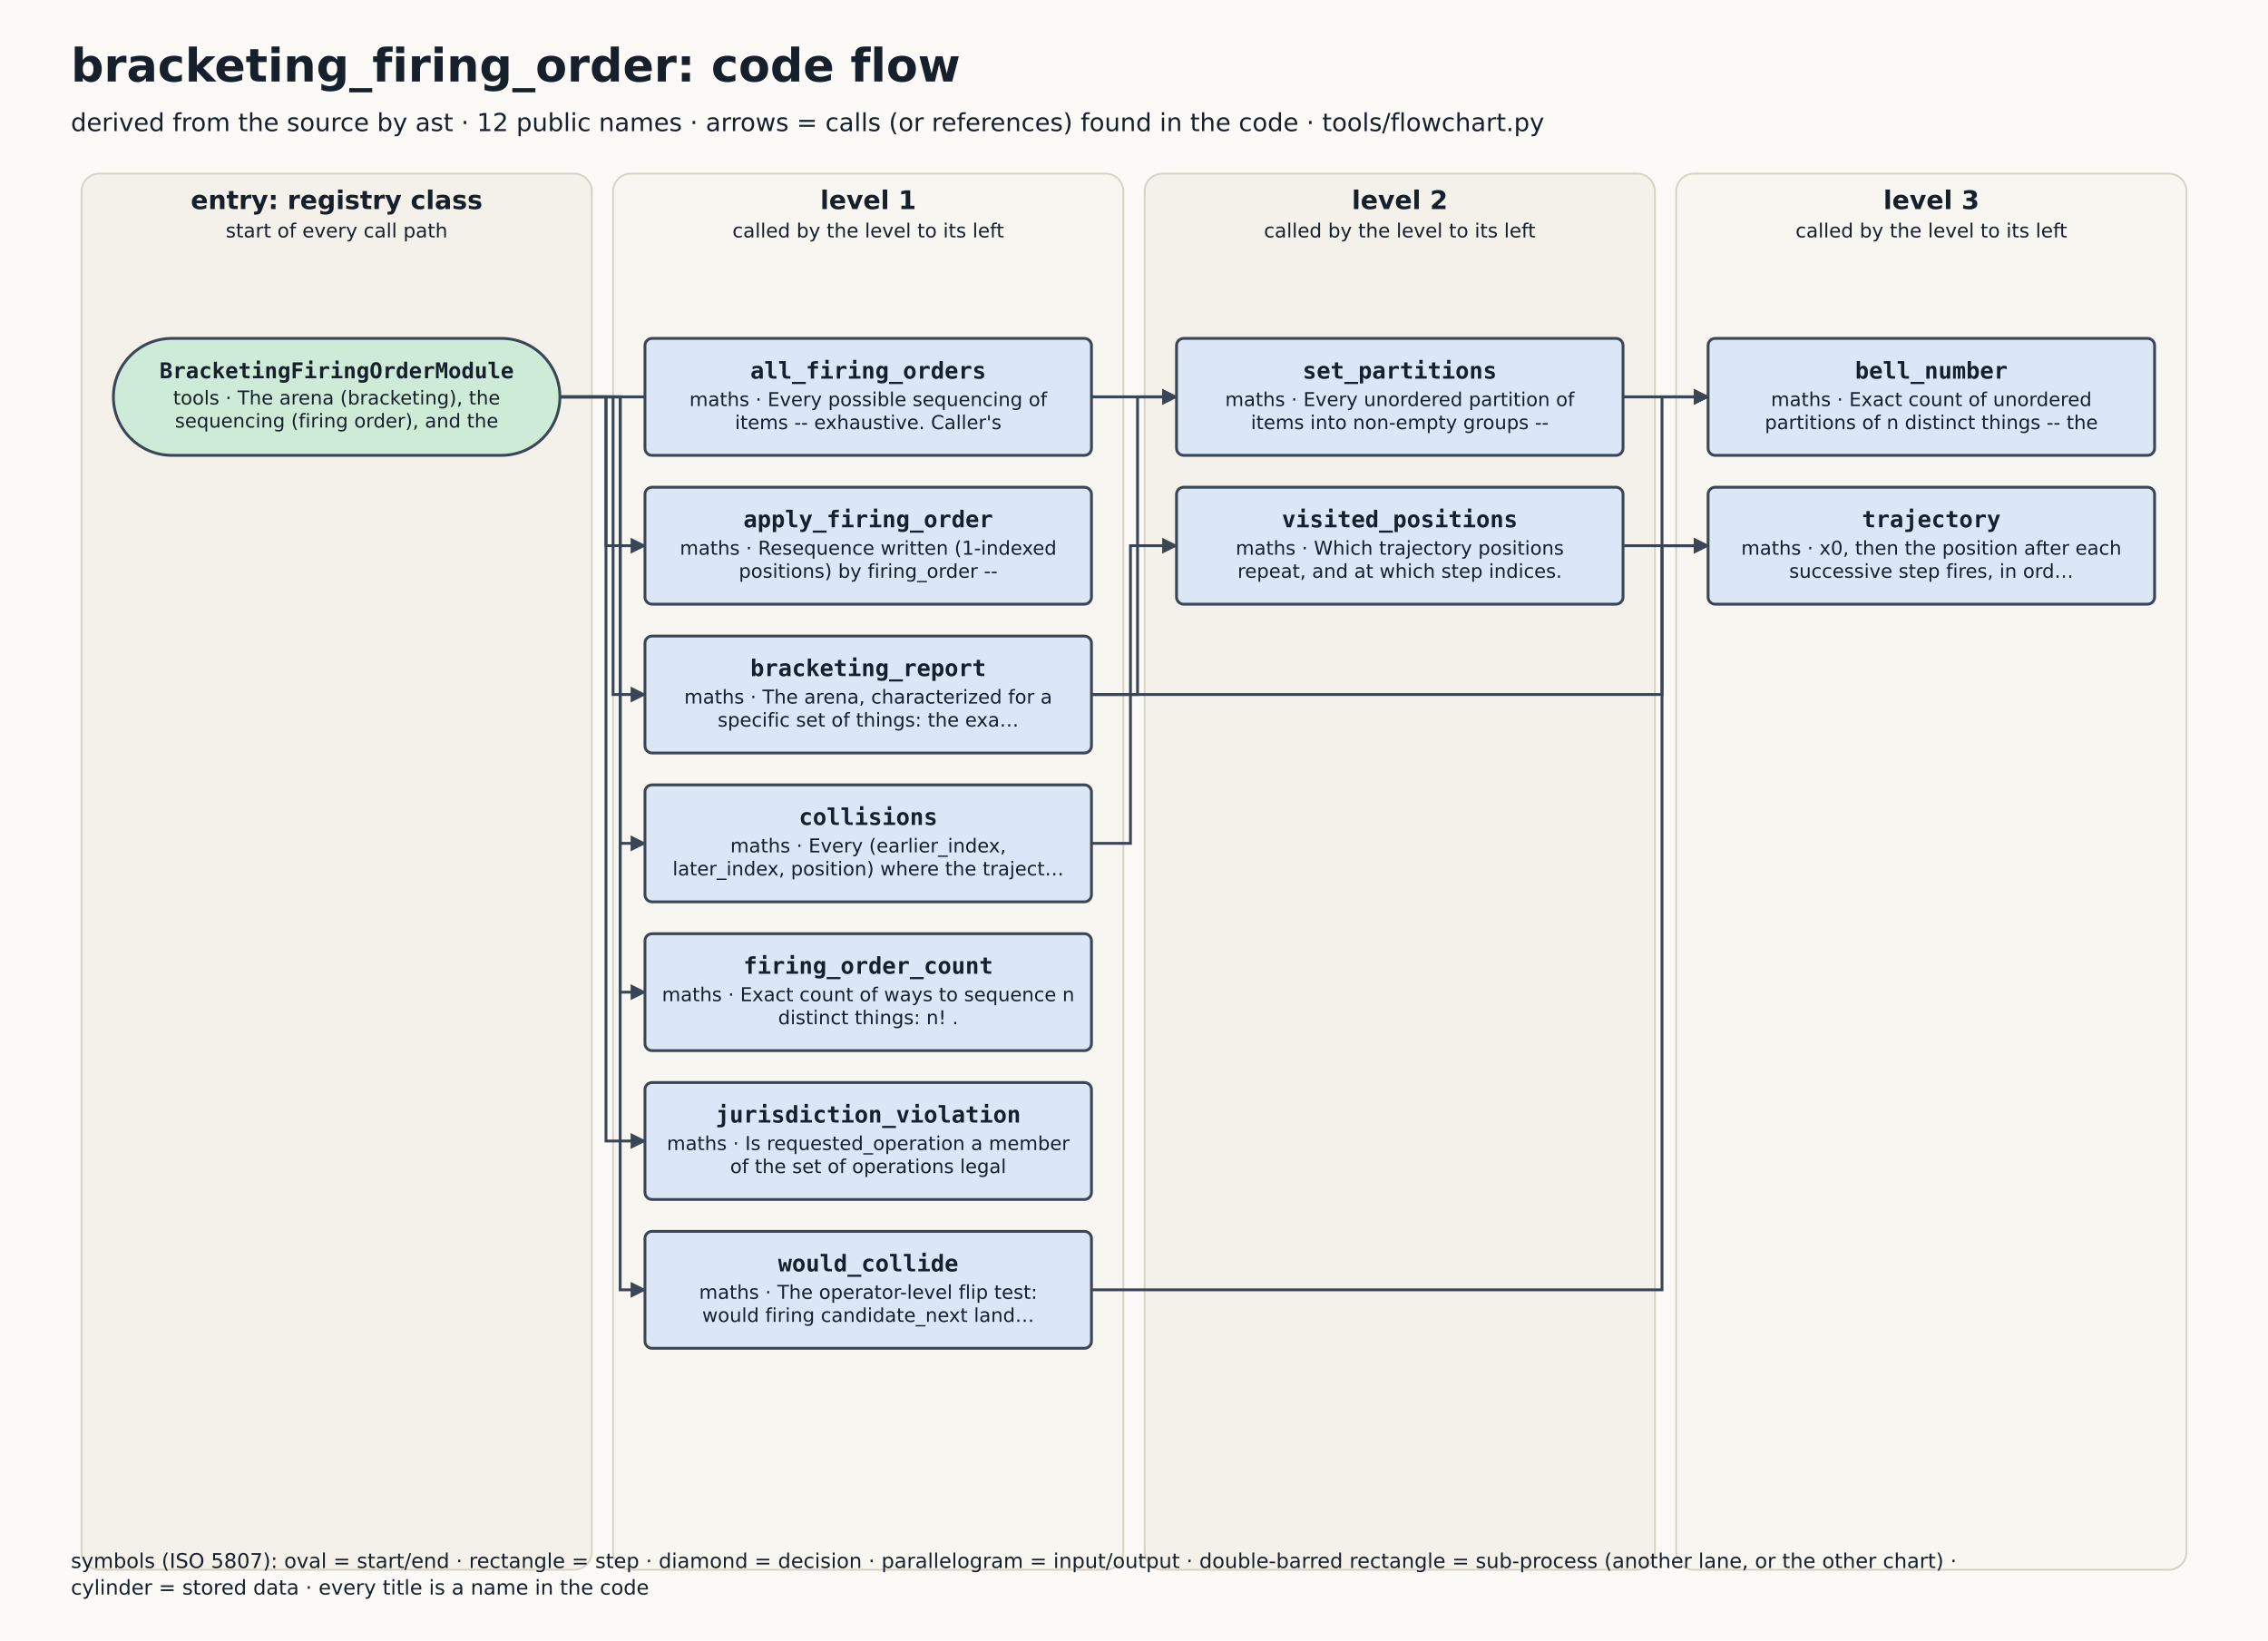
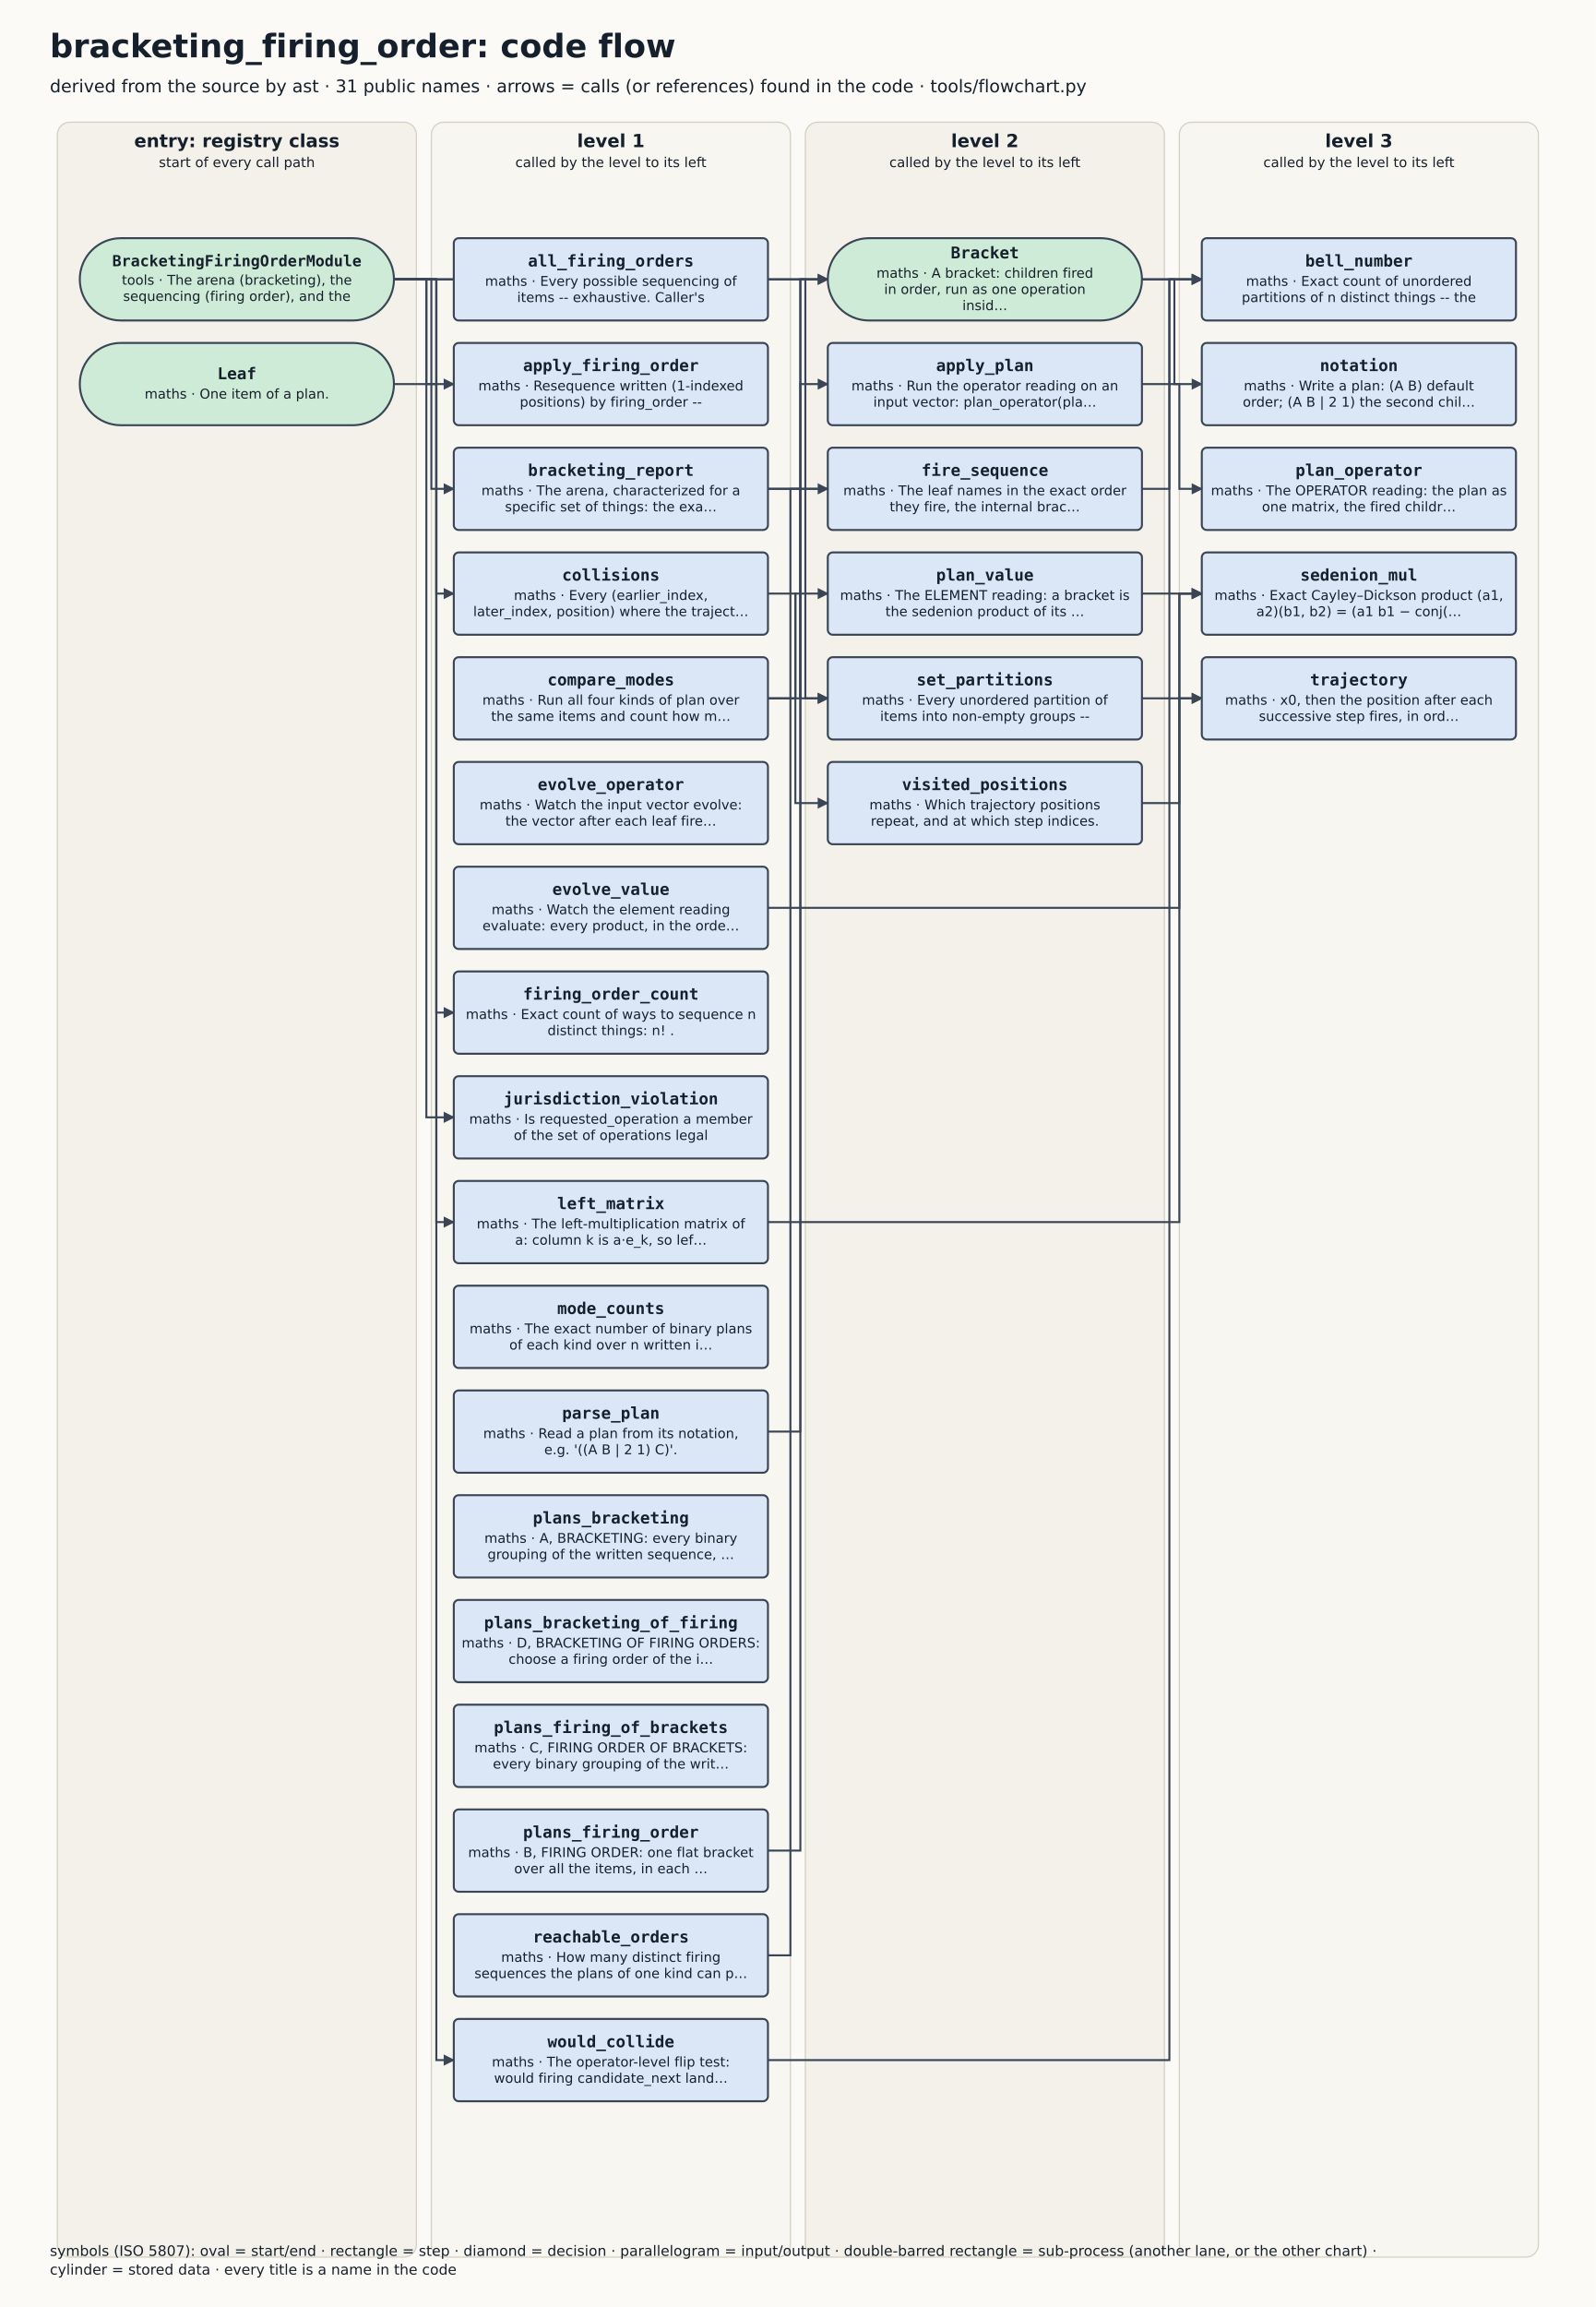
- <svg xmlns="http://www.w3.org/2000/svg" width="1280" height="926" viewBox="0 0 1280 926" font-family="DejaVu Sans, Verdana, sans-serif">
+ <svg xmlns="http://www.w3.org/2000/svg" width="1280" height="1850" viewBox="0 0 1280 1850" font-family="DejaVu Sans, Verdana, sans-serif">
  <defs>
    <marker id="ah" viewBox="0 0 10 10" refX="9" refY="5" markerWidth="9" markerHeight="9" markerUnits="userSpaceOnUse" orient="auto-start-reverse">
      <path d="M0,0 L10,5 L0,10 z" fill="#3a4656" />
    </marker>
  </defs>
-   <rect width="1280" height="926" fill="#fbfaf6" />
+   <rect width="1280" height="1850" fill="#fbfaf6" />
  <text x="40" y="46" font-size="26" font-weight="700" fill="#16202c">bracketing_firing_order: code flow</text>
-   <text x="40" y="74" font-size="14" fill="#16202c">derived from the source by ast · 12 public names · arrows = calls (or references) found in the code · tools/flowchart.py</text>
-   <rect x="46" y="98" width="288" height="788" rx="10" fill="#f3f1ea" stroke="#d6d1c3" />
+   <text x="40" y="74" font-size="14" fill="#16202c">derived from the source by ast · 31 public names · arrows = calls (or references) found in the code · tools/flowchart.py</text>
+   <rect x="46" y="98" width="288" height="1712" rx="10" fill="#f3f1ea" stroke="#d6d1c3" />
  <text x="190.0" y="118" font-size="14.5" font-weight="700" fill="#16202c" text-anchor="middle">entry: registry class</text>
  <text x="190.0" y="134" font-size="11" fill="#16202c" text-anchor="middle">start of every call path</text>
-   <rect x="346" y="98" width="288" height="788" rx="10" fill="#f8f6f0" stroke="#d6d1c3" />
+   <rect x="346" y="98" width="288" height="1712" rx="10" fill="#f8f6f0" stroke="#d6d1c3" />
  <text x="490.0" y="118" font-size="14.5" font-weight="700" fill="#16202c" text-anchor="middle">level 1</text>
  <text x="490.0" y="134" font-size="11" fill="#16202c" text-anchor="middle">called by the level to its left</text>
-   <rect x="646" y="98" width="288" height="788" rx="10" fill="#f3f1ea" stroke="#d6d1c3" />
+   <rect x="646" y="98" width="288" height="1712" rx="10" fill="#f3f1ea" stroke="#d6d1c3" />
  <text x="790.0" y="118" font-size="14.5" font-weight="700" fill="#16202c" text-anchor="middle">level 2</text>
  <text x="790.0" y="134" font-size="11" fill="#16202c" text-anchor="middle">called by the level to its left</text>
-   <rect x="946" y="98" width="288" height="788" rx="10" fill="#f8f6f0" stroke="#d6d1c3" />
+   <rect x="946" y="98" width="288" height="1712" rx="10" fill="#f8f6f0" stroke="#d6d1c3" />
  <text x="1090.0" y="118" font-size="14.5" font-weight="700" fill="#16202c" text-anchor="middle">level 3</text>
  <text x="1090.0" y="134" font-size="11" fill="#16202c" text-anchor="middle">called by the level to its left</text>
+   <path d="M916.0,224.0 L942.0,224.0 L942.0,308.0 L964.0,308.0" fill="none" stroke="#3a4656" stroke-width="1.6" marker-end="url(#ah)" />
+   <path d="M316.0,308.0 L350.0,308.0 L350.0,980.0 L364.0,980.0" fill="none" stroke="#3a4656" stroke-width="1.6" marker-end="url(#ah)" />
+   <path d="M916.0,308.0 L946.0,308.0 L946.0,392.0 L964.0,392.0" fill="none" stroke="#3a4656" stroke-width="1.6" marker-end="url(#ah)" />
  <path d="M616.0,392.0 L938.0,392.0 L938.0,224.0 L964.0,224.0" fill="none" stroke="#3a4656" stroke-width="1.6" marker-end="url(#ah)" />
-   <path d="M616.0,392.0 L642.0,392.0 L642.0,224.0 L664.0,224.0" fill="none" stroke="#3a4656" stroke-width="1.6" marker-end="url(#ah)" />
-   <path d="M616.0,476.0 L638.0,476.0 L638.0,308.0 L664.0,308.0" fill="none" stroke="#3a4656" stroke-width="1.6" marker-end="url(#ah)" />
-   <path d="M916.0,224.0 L938.0,224.0 L938.0,224.0 L964.0,224.0" fill="none" stroke="#3a4656" stroke-width="1.6" marker-end="url(#ah)" />
-   <path d="M916.0,308.0 L946.0,308.0 L946.0,308.0 L964.0,308.0" fill="none" stroke="#3a4656" stroke-width="1.6" marker-end="url(#ah)" />
-   <path d="M616.0,728.0 L938.0,728.0 L938.0,308.0 L964.0,308.0" fill="none" stroke="#3a4656" stroke-width="1.6" marker-end="url(#ah)" />
+   <path d="M616.0,392.0 L642.0,392.0 L642.0,560.0 L664.0,560.0" fill="none" stroke="#3a4656" stroke-width="1.6" marker-end="url(#ah)" />
+   <path d="M616.0,476.0 L638.0,476.0 L638.0,644.0 L664.0,644.0" fill="none" stroke="#3a4656" stroke-width="1.6" marker-end="url(#ah)" />
+   <path d="M616.0,560.0 L642.0,560.0 L642.0,308.0 L664.0,308.0" fill="none" stroke="#3a4656" stroke-width="1.6" marker-end="url(#ah)" />
+   <path d="M616.0,560.0 L638.0,560.0 L638.0,476.0 L664.0,476.0" fill="none" stroke="#3a4656" stroke-width="1.6" marker-end="url(#ah)" />
+   <path d="M616.0,728.0 L946.0,728.0 L946.0,476.0 L964.0,476.0" fill="none" stroke="#3a4656" stroke-width="1.6" marker-end="url(#ah)" />
+   <path d="M616.0,980.0 L946.0,980.0 L946.0,476.0 L964.0,476.0" fill="none" stroke="#3a4656" stroke-width="1.6" marker-end="url(#ah)" />
+   <path d="M616.0,1148.0 L642.0,1148.0 L642.0,224.0 L664.0,224.0" fill="none" stroke="#3a4656" stroke-width="1.6" marker-end="url(#ah)" />
+   <path d="M916.0,476.0 L946.0,476.0 L946.0,476.0 L964.0,476.0" fill="none" stroke="#3a4656" stroke-width="1.6" marker-end="url(#ah)" />
+   <path d="M616.0,1484.0 L642.0,1484.0 L642.0,224.0 L664.0,224.0" fill="none" stroke="#3a4656" stroke-width="1.6" marker-end="url(#ah)" />
+   <path d="M616.0,1568.0 L634.0,1568.0 L634.0,392.0 L664.0,392.0" fill="none" stroke="#3a4656" stroke-width="1.6" marker-end="url(#ah)" />
+   <path d="M916.0,560.0 L938.0,560.0 L938.0,224.0 L964.0,224.0" fill="none" stroke="#3a4656" stroke-width="1.6" marker-end="url(#ah)" />
+   <path d="M916.0,644.0 L946.0,644.0 L946.0,560.0 L964.0,560.0" fill="none" stroke="#3a4656" stroke-width="1.6" marker-end="url(#ah)" />
+   <path d="M616.0,1652.0 L938.0,1652.0 L938.0,560.0 L964.0,560.0" fill="none" stroke="#3a4656" stroke-width="1.6" marker-end="url(#ah)" />
  <path d="M316.0,224.0 L342.0,224.0 L342.0,308.0 L364.0,308.0" fill="none" stroke="#3a4656" stroke-width="1.6" marker-end="url(#ah)" />
  <path d="M316.0,224.0 L942.0,224.0 L942.0,224.0 L964.0,224.0" fill="none" stroke="#3a4656" stroke-width="1.6" marker-end="url(#ah)" />
  <path d="M316.0,224.0 L346.0,224.0 L346.0,392.0 L364.0,392.0" fill="none" stroke="#3a4656" stroke-width="1.6" marker-end="url(#ah)" />
  <path d="M316.0,224.0 L350.0,224.0 L350.0,476.0 L364.0,476.0" fill="none" stroke="#3a4656" stroke-width="1.6" marker-end="url(#ah)" />
-   <path d="M316.0,224.0 L350.0,224.0 L350.0,560.0 L364.0,560.0" fill="none" stroke="#3a4656" stroke-width="1.6" marker-end="url(#ah)" />
-   <path d="M316.0,224.0 L342.0,224.0 L342.0,644.0 L364.0,644.0" fill="none" stroke="#3a4656" stroke-width="1.6" marker-end="url(#ah)" />
-   <path d="M316.0,224.0 L646.0,224.0 L646.0,224.0 L664.0,224.0" fill="none" stroke="#3a4656" stroke-width="1.6" marker-end="url(#ah)" />
-   <path d="M316.0,224.0 L350.0,224.0 L350.0,728.0 L364.0,728.0" fill="none" stroke="#3a4656" stroke-width="1.6" marker-end="url(#ah)" />
+   <path d="M316.0,224.0 L350.0,224.0 L350.0,812.0 L364.0,812.0" fill="none" stroke="#3a4656" stroke-width="1.6" marker-end="url(#ah)" />
+   <path d="M316.0,224.0 L342.0,224.0 L342.0,896.0 L364.0,896.0" fill="none" stroke="#3a4656" stroke-width="1.6" marker-end="url(#ah)" />
+   <path d="M316.0,224.0 L646.0,224.0 L646.0,560.0 L664.0,560.0" fill="none" stroke="#3a4656" stroke-width="1.6" marker-end="url(#ah)" />
+   <path d="M316.0,224.0 L350.0,224.0 L350.0,1652.0 L364.0,1652.0" fill="none" stroke="#3a4656" stroke-width="1.6" marker-end="url(#ah)" />
  <rect x="64.0" y="191.0" width="252" height="66" rx="33.0" fill="#cdebd6" stroke="#3a4656" stroke-width="1.6" />
  <text x="190.0" y="213.5" font-size="12.3" font-weight="700" fill="#16202c" text-anchor="middle" font-family="DejaVu Sans Mono, monospace">BracketingFiringOrderModule</text>
  <text x="190.0" y="228.3" font-size="10.8" fill="#16202c" text-anchor="middle">tools · The arena (bracketing), the</text>
  <text x="190.0" y="241.3" font-size="10.8" fill="#16202c" text-anchor="middle">sequencing (firing order), and the</text>
+   <rect x="64.0" y="275.0" width="252" height="66" rx="33.0" fill="#cdebd6" stroke="#3a4656" stroke-width="1.6" />
+   <text x="190.0" y="304.1" font-size="13.0" font-weight="700" fill="#16202c" text-anchor="middle" font-family="DejaVu Sans Mono, monospace">Leaf</text>
+   <text x="190.0" y="319.6" font-size="10.8" fill="#16202c" text-anchor="middle">maths · One item of a plan.</text>
  <rect x="364.0" y="191.0" width="252" height="66" rx="4" fill="#dbe7f6" stroke="#3a4656" stroke-width="1.6" />
  <text x="490.0" y="213.7" font-size="13.0" font-weight="700" fill="#16202c" text-anchor="middle" font-family="DejaVu Sans Mono, monospace">all_firing_orders</text>
  <text x="490.0" y="229.2" font-size="10.8" fill="#16202c" text-anchor="middle">maths · Every possible sequencing of</text>
  <text x="490.0" y="242.2" font-size="10.8" fill="#16202c" text-anchor="middle">items -- exhaustive. Caller's</text>
  <rect x="364.0" y="275.0" width="252" height="66" rx="4" fill="#dbe7f6" stroke="#3a4656" stroke-width="1.6" />
  <text x="490.0" y="297.6" font-size="13.0" font-weight="700" fill="#16202c" text-anchor="middle" font-family="DejaVu Sans Mono, monospace">apply_firing_order</text>
  <text x="490.0" y="313.1" font-size="10.8" fill="#16202c" text-anchor="middle">maths · Resequence written (1-indexed</text>
  <text x="490.0" y="326.1" font-size="10.8" fill="#16202c" text-anchor="middle">positions) by firing_order --</text>
  <rect x="364.0" y="359.0" width="252" height="66" rx="4" fill="#dbe7f6" stroke="#3a4656" stroke-width="1.6" />
  <text x="490.0" y="381.6" font-size="13.0" font-weight="700" fill="#16202c" text-anchor="middle" font-family="DejaVu Sans Mono, monospace">bracketing_report</text>
  <text x="490.0" y="397.1" font-size="10.8" fill="#16202c" text-anchor="middle">maths · The arena, characterized for a</text>
  <text x="490.0" y="410.1" font-size="10.8" fill="#16202c" text-anchor="middle">specific set of things: the exa…</text>
  <rect x="364.0" y="443.0" width="252" height="66" rx="4" fill="#dbe7f6" stroke="#3a4656" stroke-width="1.6" />
  <text x="490.0" y="465.6" font-size="13.0" font-weight="700" fill="#16202c" text-anchor="middle" font-family="DejaVu Sans Mono, monospace">collisions</text>
  <text x="490.0" y="481.1" font-size="10.8" fill="#16202c" text-anchor="middle">maths · Every (earlier_index,</text>
  <text x="490.0" y="494.1" font-size="10.8" fill="#16202c" text-anchor="middle">later_index, position) where the traject…</text>
  <rect x="364.0" y="527.0" width="252" height="66" rx="4" fill="#dbe7f6" stroke="#3a4656" stroke-width="1.6" />
-   <text x="490.0" y="549.6" font-size="13.0" font-weight="700" fill="#16202c" text-anchor="middle" font-family="DejaVu Sans Mono, monospace">firing_order_count</text>
-   <text x="490.0" y="565.1" font-size="10.8" fill="#16202c" text-anchor="middle">maths · Exact count of ways to sequence n</text>
-   <text x="490.0" y="578.1" font-size="10.8" fill="#16202c" text-anchor="middle">distinct things: n! .</text>
+   <text x="490.0" y="549.6" font-size="13.0" font-weight="700" fill="#16202c" text-anchor="middle" font-family="DejaVu Sans Mono, monospace">compare_modes</text>
+   <text x="490.0" y="565.1" font-size="10.8" fill="#16202c" text-anchor="middle">maths · Run all four kinds of plan over</text>
+   <text x="490.0" y="578.1" font-size="10.8" fill="#16202c" text-anchor="middle">the same items and count how m…</text>
  <rect x="364.0" y="611.0" width="252" height="66" rx="4" fill="#dbe7f6" stroke="#3a4656" stroke-width="1.6" />
-   <text x="490.0" y="633.6" font-size="13.0" font-weight="700" fill="#16202c" text-anchor="middle" font-family="DejaVu Sans Mono, monospace">jurisdiction_violation</text>
-   <text x="490.0" y="649.1" font-size="10.8" fill="#16202c" text-anchor="middle">maths · Is requested_operation a member</text>
-   <text x="490.0" y="662.1" font-size="10.8" fill="#16202c" text-anchor="middle">of the set of operations legal</text>
+   <text x="490.0" y="633.6" font-size="13.0" font-weight="700" fill="#16202c" text-anchor="middle" font-family="DejaVu Sans Mono, monospace">evolve_operator</text>
+   <text x="490.0" y="649.1" font-size="10.8" fill="#16202c" text-anchor="middle">maths · Watch the input vector evolve:</text>
+   <text x="490.0" y="662.1" font-size="10.8" fill="#16202c" text-anchor="middle">the vector after each leaf fire…</text>
  <rect x="364.0" y="695.0" width="252" height="66" rx="4" fill="#dbe7f6" stroke="#3a4656" stroke-width="1.6" />
-   <text x="490.0" y="717.6" font-size="13.0" font-weight="700" fill="#16202c" text-anchor="middle" font-family="DejaVu Sans Mono, monospace">would_collide</text>
-   <text x="490.0" y="733.1" font-size="10.8" fill="#16202c" text-anchor="middle">maths · The operator-level flip test:</text>
-   <text x="490.0" y="746.1" font-size="10.8" fill="#16202c" text-anchor="middle">would firing candidate_next land…</text>
-   <rect x="664.0" y="191.0" width="252" height="66" rx="4" fill="#dbe7f6" stroke="#3a4656" stroke-width="1.6" />
-   <text x="790.0" y="213.7" font-size="13.0" font-weight="700" fill="#16202c" text-anchor="middle" font-family="DejaVu Sans Mono, monospace">set_partitions</text>
-   <text x="790.0" y="229.2" font-size="10.8" fill="#16202c" text-anchor="middle">maths · Every unordered partition of</text>
-   <text x="790.0" y="242.2" font-size="10.8" fill="#16202c" text-anchor="middle">items into non-empty groups --</text>
+   <text x="490.0" y="717.6" font-size="13.0" font-weight="700" fill="#16202c" text-anchor="middle" font-family="DejaVu Sans Mono, monospace">evolve_value</text>
+   <text x="490.0" y="733.1" font-size="10.8" fill="#16202c" text-anchor="middle">maths · Watch the element reading</text>
+   <text x="490.0" y="746.1" font-size="10.8" fill="#16202c" text-anchor="middle">evaluate: every product, in the orde…</text>
+   <rect x="364.0" y="779.0" width="252" height="66" rx="4" fill="#dbe7f6" stroke="#3a4656" stroke-width="1.6" />
+   <text x="490.0" y="801.6" font-size="13.0" font-weight="700" fill="#16202c" text-anchor="middle" font-family="DejaVu Sans Mono, monospace">firing_order_count</text>
+   <text x="490.0" y="817.1" font-size="10.8" fill="#16202c" text-anchor="middle">maths · Exact count of ways to sequence n</text>
+   <text x="490.0" y="830.1" font-size="10.8" fill="#16202c" text-anchor="middle">distinct things: n! .</text>
+   <rect x="364.0" y="863.0" width="252" height="66" rx="4" fill="#dbe7f6" stroke="#3a4656" stroke-width="1.6" />
+   <text x="490.0" y="885.6" font-size="13.0" font-weight="700" fill="#16202c" text-anchor="middle" font-family="DejaVu Sans Mono, monospace">jurisdiction_violation</text>
+   <text x="490.0" y="901.1" font-size="10.8" fill="#16202c" text-anchor="middle">maths · Is requested_operation a member</text>
+   <text x="490.0" y="914.1" font-size="10.8" fill="#16202c" text-anchor="middle">of the set of operations legal</text>
+   <rect x="364.0" y="947.0" width="252" height="66" rx="4" fill="#dbe7f6" stroke="#3a4656" stroke-width="1.6" />
+   <text x="490.0" y="969.6" font-size="13.0" font-weight="700" fill="#16202c" text-anchor="middle" font-family="DejaVu Sans Mono, monospace">left_matrix</text>
+   <text x="490.0" y="985.1" font-size="10.8" fill="#16202c" text-anchor="middle">maths · The left-multiplication matrix of</text>
+   <text x="490.0" y="998.1" font-size="10.8" fill="#16202c" text-anchor="middle">a: column k is a·e_k, so lef…</text>
+   <rect x="364.0" y="1031.0" width="252" height="66" rx="4" fill="#dbe7f6" stroke="#3a4656" stroke-width="1.6" />
+   <text x="490.0" y="1053.7" font-size="13.0" font-weight="700" fill="#16202c" text-anchor="middle" font-family="DejaVu Sans Mono, monospace">mode_counts</text>
+   <text x="490.0" y="1069.2" font-size="10.8" fill="#16202c" text-anchor="middle">maths · The exact number of binary plans</text>
+   <text x="490.0" y="1082.2" font-size="10.8" fill="#16202c" text-anchor="middle">of each kind over n written i…</text>
+   <rect x="364.0" y="1115.0" width="252" height="66" rx="4" fill="#dbe7f6" stroke="#3a4656" stroke-width="1.6" />
+   <text x="490.0" y="1137.7" font-size="13.0" font-weight="700" fill="#16202c" text-anchor="middle" font-family="DejaVu Sans Mono, monospace">parse_plan</text>
+   <text x="490.0" y="1153.2" font-size="10.8" fill="#16202c" text-anchor="middle">maths · Read a plan from its notation,</text>
+   <text x="490.0" y="1166.2" font-size="10.8" fill="#16202c" text-anchor="middle">e.g. '((A B | 2 1) C)'.</text>
+   <rect x="364.0" y="1199.0" width="252" height="66" rx="4" fill="#dbe7f6" stroke="#3a4656" stroke-width="1.6" />
+   <text x="490.0" y="1221.7" font-size="13.0" font-weight="700" fill="#16202c" text-anchor="middle" font-family="DejaVu Sans Mono, monospace">plans_bracketing</text>
+   <text x="490.0" y="1237.2" font-size="10.8" fill="#16202c" text-anchor="middle">maths · A, BRACKETING: every binary</text>
+   <text x="490.0" y="1250.2" font-size="10.8" fill="#16202c" text-anchor="middle">grouping of the written sequence, …</text>
+   <rect x="364.0" y="1283.0" width="252" height="66" rx="4" fill="#dbe7f6" stroke="#3a4656" stroke-width="1.6" />
+   <text x="490.0" y="1305.7" font-size="13.0" font-weight="700" fill="#16202c" text-anchor="middle" font-family="DejaVu Sans Mono, monospace">plans_bracketing_of_firing</text>
+   <text x="490.0" y="1321.2" font-size="10.8" fill="#16202c" text-anchor="middle">maths · D, BRACKETING OF FIRING ORDERS:</text>
+   <text x="490.0" y="1334.2" font-size="10.8" fill="#16202c" text-anchor="middle">choose a firing order of the i…</text>
+   <rect x="364.0" y="1367.0" width="252" height="66" rx="4" fill="#dbe7f6" stroke="#3a4656" stroke-width="1.6" />
+   <text x="490.0" y="1389.7" font-size="13.0" font-weight="700" fill="#16202c" text-anchor="middle" font-family="DejaVu Sans Mono, monospace">plans_firing_of_brackets</text>
+   <text x="490.0" y="1405.2" font-size="10.8" fill="#16202c" text-anchor="middle">maths · C, FIRING ORDER OF BRACKETS:</text>
+   <text x="490.0" y="1418.2" font-size="10.8" fill="#16202c" text-anchor="middle">every binary grouping of the writ…</text>
+   <rect x="364.0" y="1451.0" width="252" height="66" rx="4" fill="#dbe7f6" stroke="#3a4656" stroke-width="1.6" />
+   <text x="490.0" y="1473.7" font-size="13.0" font-weight="700" fill="#16202c" text-anchor="middle" font-family="DejaVu Sans Mono, monospace">plans_firing_order</text>
+   <text x="490.0" y="1489.2" font-size="10.8" fill="#16202c" text-anchor="middle">maths · B, FIRING ORDER: one flat bracket</text>
+   <text x="490.0" y="1502.2" font-size="10.8" fill="#16202c" text-anchor="middle">over all the items, in each …</text>
+   <rect x="364.0" y="1535.0" width="252" height="66" rx="4" fill="#dbe7f6" stroke="#3a4656" stroke-width="1.6" />
+   <text x="490.0" y="1557.7" font-size="13.0" font-weight="700" fill="#16202c" text-anchor="middle" font-family="DejaVu Sans Mono, monospace">reachable_orders</text>
+   <text x="490.0" y="1573.2" font-size="10.8" fill="#16202c" text-anchor="middle">maths · How many distinct firing</text>
+   <text x="490.0" y="1586.2" font-size="10.8" fill="#16202c" text-anchor="middle">sequences the plans of one kind can p…</text>
+   <rect x="364.0" y="1619.0" width="252" height="66" rx="4" fill="#dbe7f6" stroke="#3a4656" stroke-width="1.6" />
+   <text x="490.0" y="1641.7" font-size="13.0" font-weight="700" fill="#16202c" text-anchor="middle" font-family="DejaVu Sans Mono, monospace">would_collide</text>
+   <text x="490.0" y="1657.2" font-size="10.8" fill="#16202c" text-anchor="middle">maths · The operator-level flip test:</text>
+   <text x="490.0" y="1670.2" font-size="10.8" fill="#16202c" text-anchor="middle">would firing candidate_next land…</text>
+   <rect x="664.0" y="191.0" width="252" height="66" rx="33.0" fill="#cdebd6" stroke="#3a4656" stroke-width="1.6" />
+   <text x="790.0" y="207.2" font-size="13.0" font-weight="700" fill="#16202c" text-anchor="middle" font-family="DejaVu Sans Mono, monospace">Bracket</text>
+   <text x="790.0" y="222.7" font-size="10.8" fill="#16202c" text-anchor="middle">maths · A bracket: children fired</text>
+   <text x="790.0" y="235.7" font-size="10.8" fill="#16202c" text-anchor="middle">in order, run as one operation</text>
+   <text x="790.0" y="248.7" font-size="10.8" fill="#16202c" text-anchor="middle">insid…</text>
  <rect x="664.0" y="275.0" width="252" height="66" rx="4" fill="#dbe7f6" stroke="#3a4656" stroke-width="1.6" />
-   <text x="790.0" y="297.6" font-size="13.0" font-weight="700" fill="#16202c" text-anchor="middle" font-family="DejaVu Sans Mono, monospace">visited_positions</text>
-   <text x="790.0" y="313.1" font-size="10.8" fill="#16202c" text-anchor="middle">maths · Which trajectory positions</text>
-   <text x="790.0" y="326.1" font-size="10.8" fill="#16202c" text-anchor="middle">repeat, and at which step indices.</text>
+   <text x="790.0" y="297.6" font-size="13.0" font-weight="700" fill="#16202c" text-anchor="middle" font-family="DejaVu Sans Mono, monospace">apply_plan</text>
+   <text x="790.0" y="313.1" font-size="10.8" fill="#16202c" text-anchor="middle">maths · Run the operator reading on an</text>
+   <text x="790.0" y="326.1" font-size="10.8" fill="#16202c" text-anchor="middle">input vector: plan_operator(pla…</text>
+   <rect x="664.0" y="359.0" width="252" height="66" rx="4" fill="#dbe7f6" stroke="#3a4656" stroke-width="1.6" />
+   <text x="790.0" y="381.6" font-size="13.0" font-weight="700" fill="#16202c" text-anchor="middle" font-family="DejaVu Sans Mono, monospace">fire_sequence</text>
+   <text x="790.0" y="397.1" font-size="10.8" fill="#16202c" text-anchor="middle">maths · The leaf names in the exact order</text>
+   <text x="790.0" y="410.1" font-size="10.8" fill="#16202c" text-anchor="middle">they fire, the internal brac…</text>
+   <rect x="664.0" y="443.0" width="252" height="66" rx="4" fill="#dbe7f6" stroke="#3a4656" stroke-width="1.6" />
+   <text x="790.0" y="465.6" font-size="13.0" font-weight="700" fill="#16202c" text-anchor="middle" font-family="DejaVu Sans Mono, monospace">plan_value</text>
+   <text x="790.0" y="481.1" font-size="10.8" fill="#16202c" text-anchor="middle">maths · The ELEMENT reading: a bracket is</text>
+   <text x="790.0" y="494.1" font-size="10.8" fill="#16202c" text-anchor="middle">the sedenion product of its …</text>
+   <rect x="664.0" y="527.0" width="252" height="66" rx="4" fill="#dbe7f6" stroke="#3a4656" stroke-width="1.6" />
+   <text x="790.0" y="549.6" font-size="13.0" font-weight="700" fill="#16202c" text-anchor="middle" font-family="DejaVu Sans Mono, monospace">set_partitions</text>
+   <text x="790.0" y="565.1" font-size="10.8" fill="#16202c" text-anchor="middle">maths · Every unordered partition of</text>
+   <text x="790.0" y="578.1" font-size="10.8" fill="#16202c" text-anchor="middle">items into non-empty groups --</text>
+   <rect x="664.0" y="611.0" width="252" height="66" rx="4" fill="#dbe7f6" stroke="#3a4656" stroke-width="1.6" />
+   <text x="790.0" y="633.6" font-size="13.0" font-weight="700" fill="#16202c" text-anchor="middle" font-family="DejaVu Sans Mono, monospace">visited_positions</text>
+   <text x="790.0" y="649.1" font-size="10.8" fill="#16202c" text-anchor="middle">maths · Which trajectory positions</text>
+   <text x="790.0" y="662.1" font-size="10.8" fill="#16202c" text-anchor="middle">repeat, and at which step indices.</text>
  <rect x="964.0" y="191.0" width="252" height="66" rx="4" fill="#dbe7f6" stroke="#3a4656" stroke-width="1.6" />
  <text x="1090.0" y="213.7" font-size="13.0" font-weight="700" fill="#16202c" text-anchor="middle" font-family="DejaVu Sans Mono, monospace">bell_number</text>
  <text x="1090.0" y="229.2" font-size="10.8" fill="#16202c" text-anchor="middle">maths · Exact count of unordered</text>
  <text x="1090.0" y="242.2" font-size="10.8" fill="#16202c" text-anchor="middle">partitions of n distinct things -- the</text>
  <rect x="964.0" y="275.0" width="252" height="66" rx="4" fill="#dbe7f6" stroke="#3a4656" stroke-width="1.6" />
-   <text x="1090.0" y="297.6" font-size="13.0" font-weight="700" fill="#16202c" text-anchor="middle" font-family="DejaVu Sans Mono, monospace">trajectory</text>
-   <text x="1090.0" y="313.1" font-size="10.8" fill="#16202c" text-anchor="middle">maths · x0, then the position after each</text>
-   <text x="1090.0" y="326.1" font-size="10.8" fill="#16202c" text-anchor="middle">successive step fires, in ord…</text>
-   <text x="40" y="885" font-size="11.5" fill="#16202c">symbols (ISO 5807): oval = start/end · rectangle = step · diamond = decision · parallelogram = input/output · double-barred rectangle = sub-process (another lane, or the other chart) ·</text>
-   <text x="40" y="900" font-size="11.5" fill="#16202c">cylinder = stored data · every title is a name in the code</text>
+   <text x="1090.0" y="297.6" font-size="13.0" font-weight="700" fill="#16202c" text-anchor="middle" font-family="DejaVu Sans Mono, monospace">notation</text>
+   <text x="1090.0" y="313.1" font-size="10.8" fill="#16202c" text-anchor="middle">maths · Write a plan: (A B) default</text>
+   <text x="1090.0" y="326.1" font-size="10.8" fill="#16202c" text-anchor="middle">order; (A B | 2 1) the second chil…</text>
+   <rect x="964.0" y="359.0" width="252" height="66" rx="4" fill="#dbe7f6" stroke="#3a4656" stroke-width="1.6" />
+   <text x="1090.0" y="381.6" font-size="13.0" font-weight="700" fill="#16202c" text-anchor="middle" font-family="DejaVu Sans Mono, monospace">plan_operator</text>
+   <text x="1090.0" y="397.1" font-size="10.8" fill="#16202c" text-anchor="middle">maths · The OPERATOR reading: the plan as</text>
+   <text x="1090.0" y="410.1" font-size="10.8" fill="#16202c" text-anchor="middle">one matrix, the fired childr…</text>
+   <rect x="964.0" y="443.0" width="252" height="66" rx="4" fill="#dbe7f6" stroke="#3a4656" stroke-width="1.6" />
+   <text x="1090.0" y="465.6" font-size="13.0" font-weight="700" fill="#16202c" text-anchor="middle" font-family="DejaVu Sans Mono, monospace">sedenion_mul</text>
+   <text x="1090.0" y="481.1" font-size="10.8" fill="#16202c" text-anchor="middle">maths · Exact Cayley–Dickson product (a1,</text>
+   <text x="1090.0" y="494.1" font-size="10.8" fill="#16202c" text-anchor="middle">a2)(b1, b2) = (a1 b1 − conj(…</text>
+   <rect x="964.0" y="527.0" width="252" height="66" rx="4" fill="#dbe7f6" stroke="#3a4656" stroke-width="1.6" />
+   <text x="1090.0" y="549.6" font-size="13.0" font-weight="700" fill="#16202c" text-anchor="middle" font-family="DejaVu Sans Mono, monospace">trajectory</text>
+   <text x="1090.0" y="565.1" font-size="10.8" fill="#16202c" text-anchor="middle">maths · x0, then the position after each</text>
+   <text x="1090.0" y="578.1" font-size="10.8" fill="#16202c" text-anchor="middle">successive step fires, in ord…</text>
+   <text x="40" y="1809" font-size="11.5" fill="#16202c">symbols (ISO 5807): oval = start/end · rectangle = step · diamond = decision · parallelogram = input/output · double-barred rectangle = sub-process (another lane, or the other chart) ·</text>
+   <text x="40" y="1824" font-size="11.5" fill="#16202c">cylinder = stored data · every title is a name in the code</text>
</svg>
